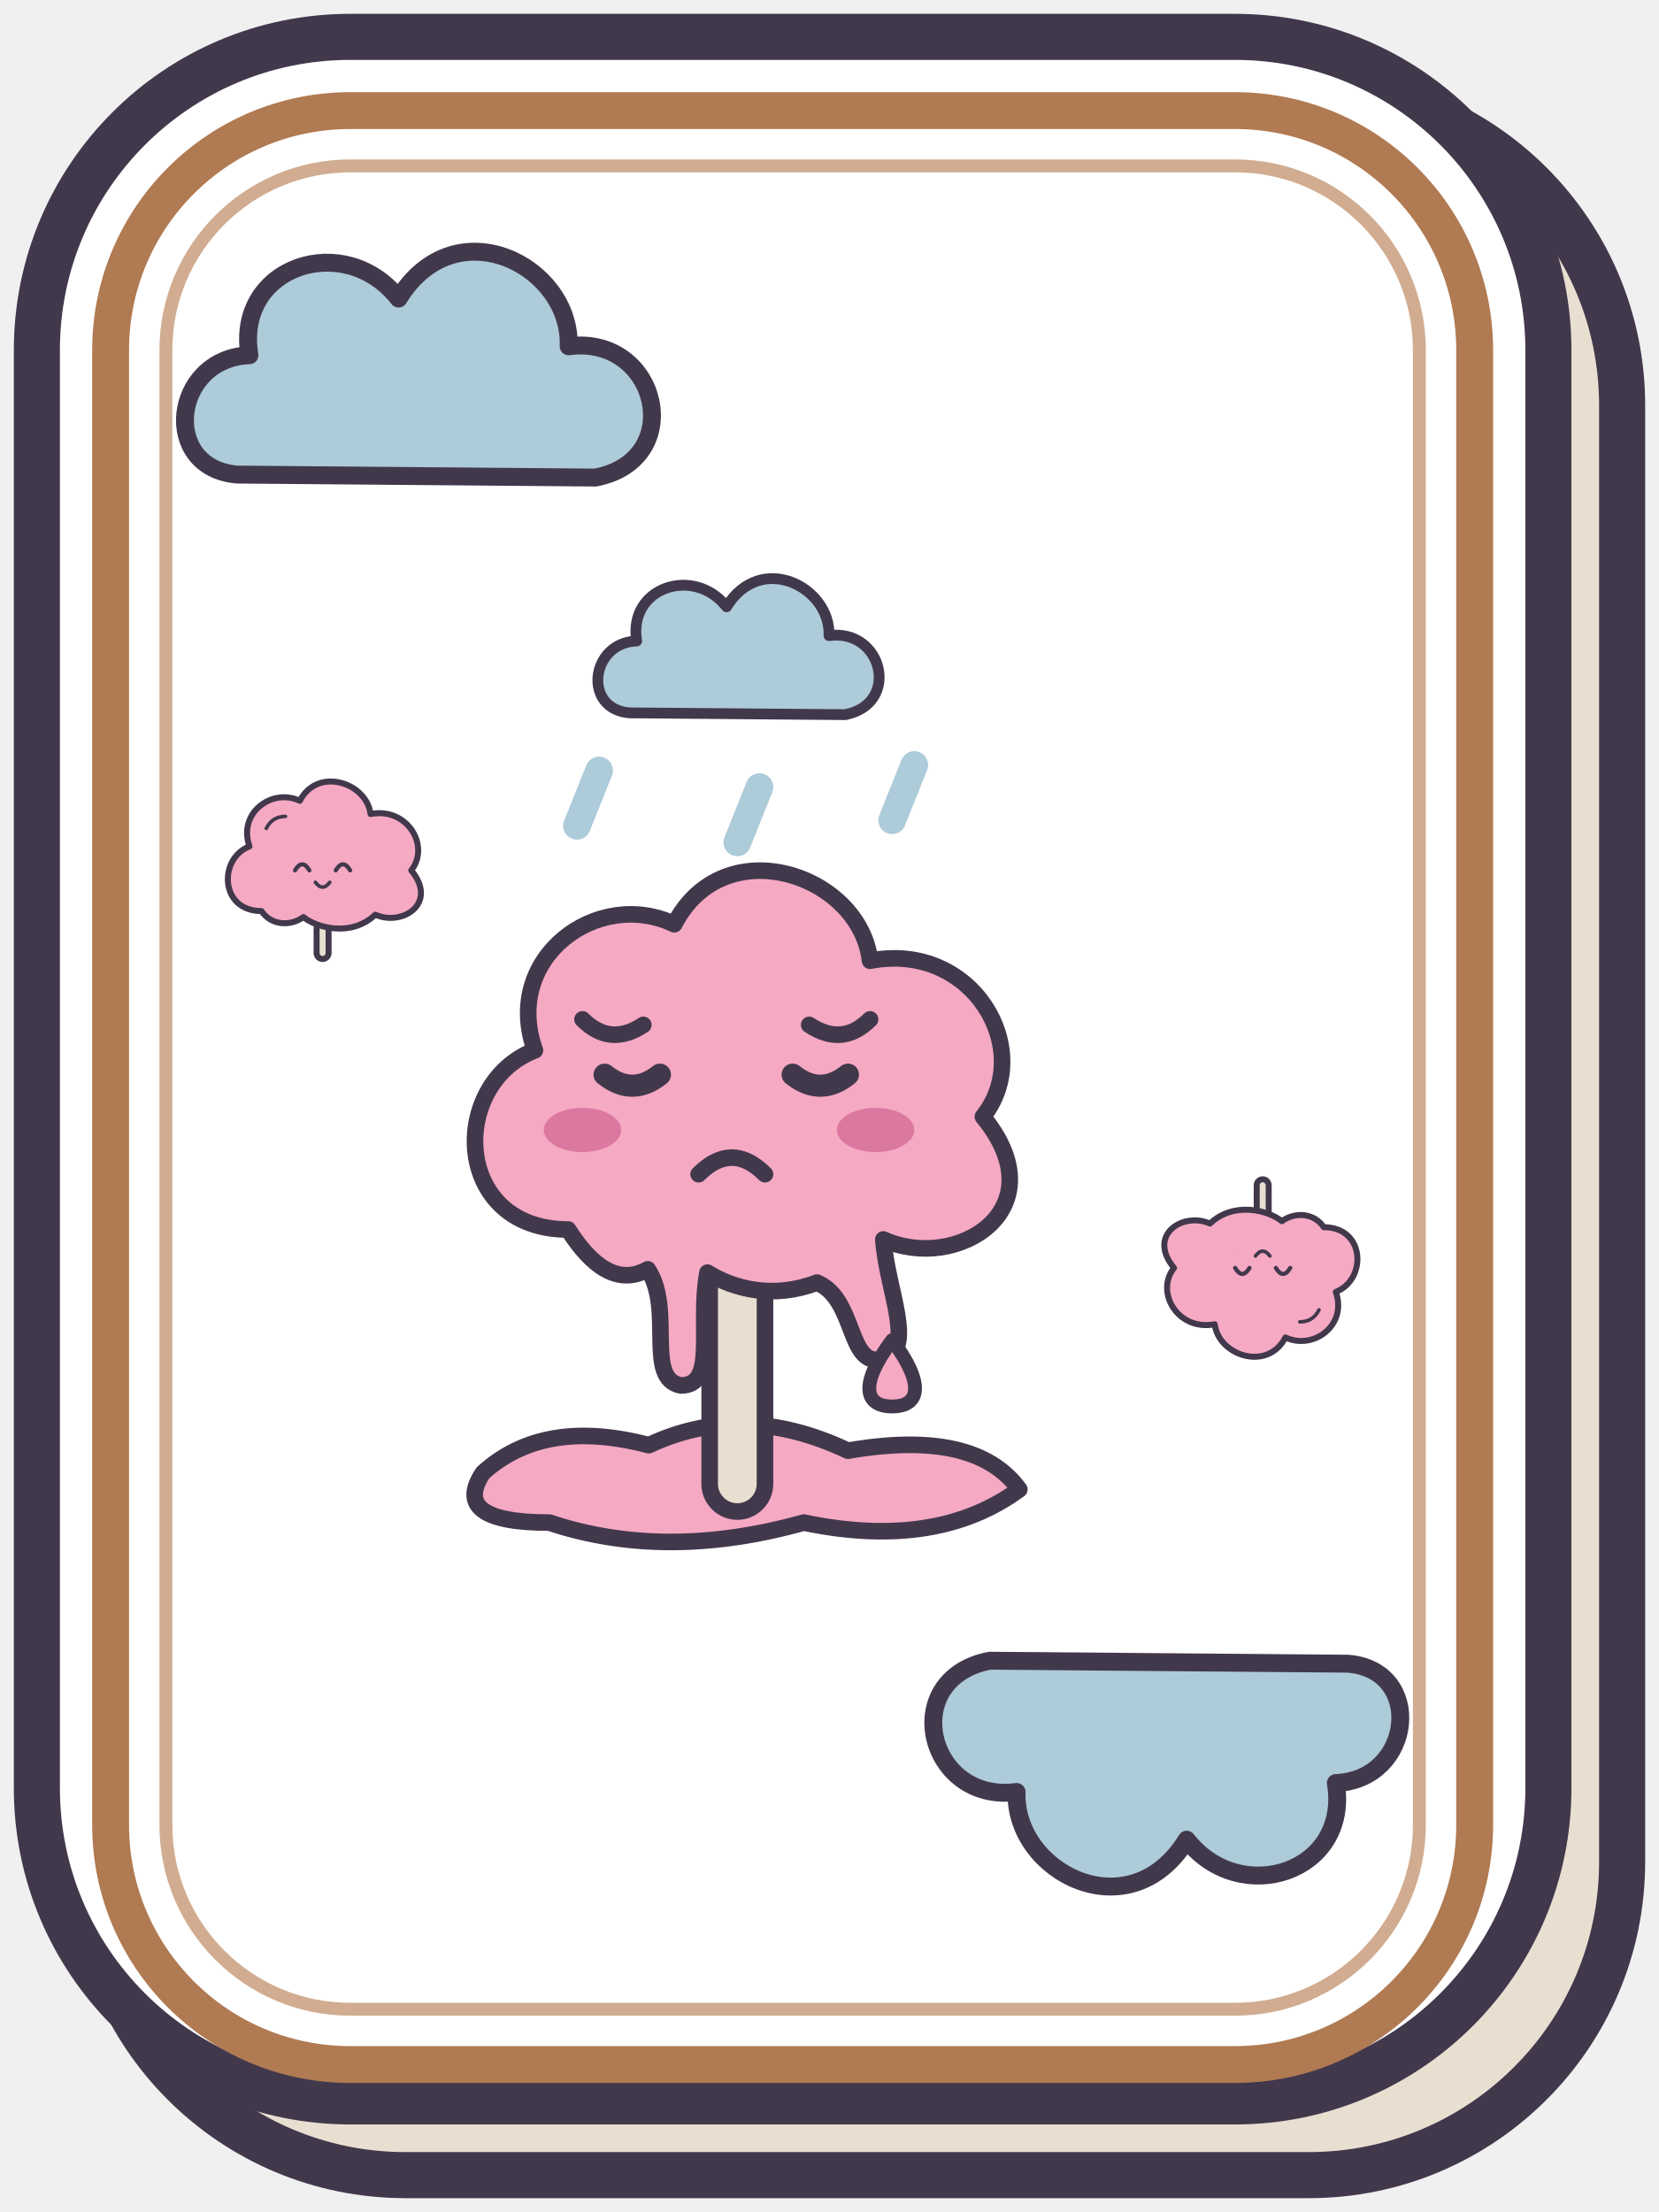
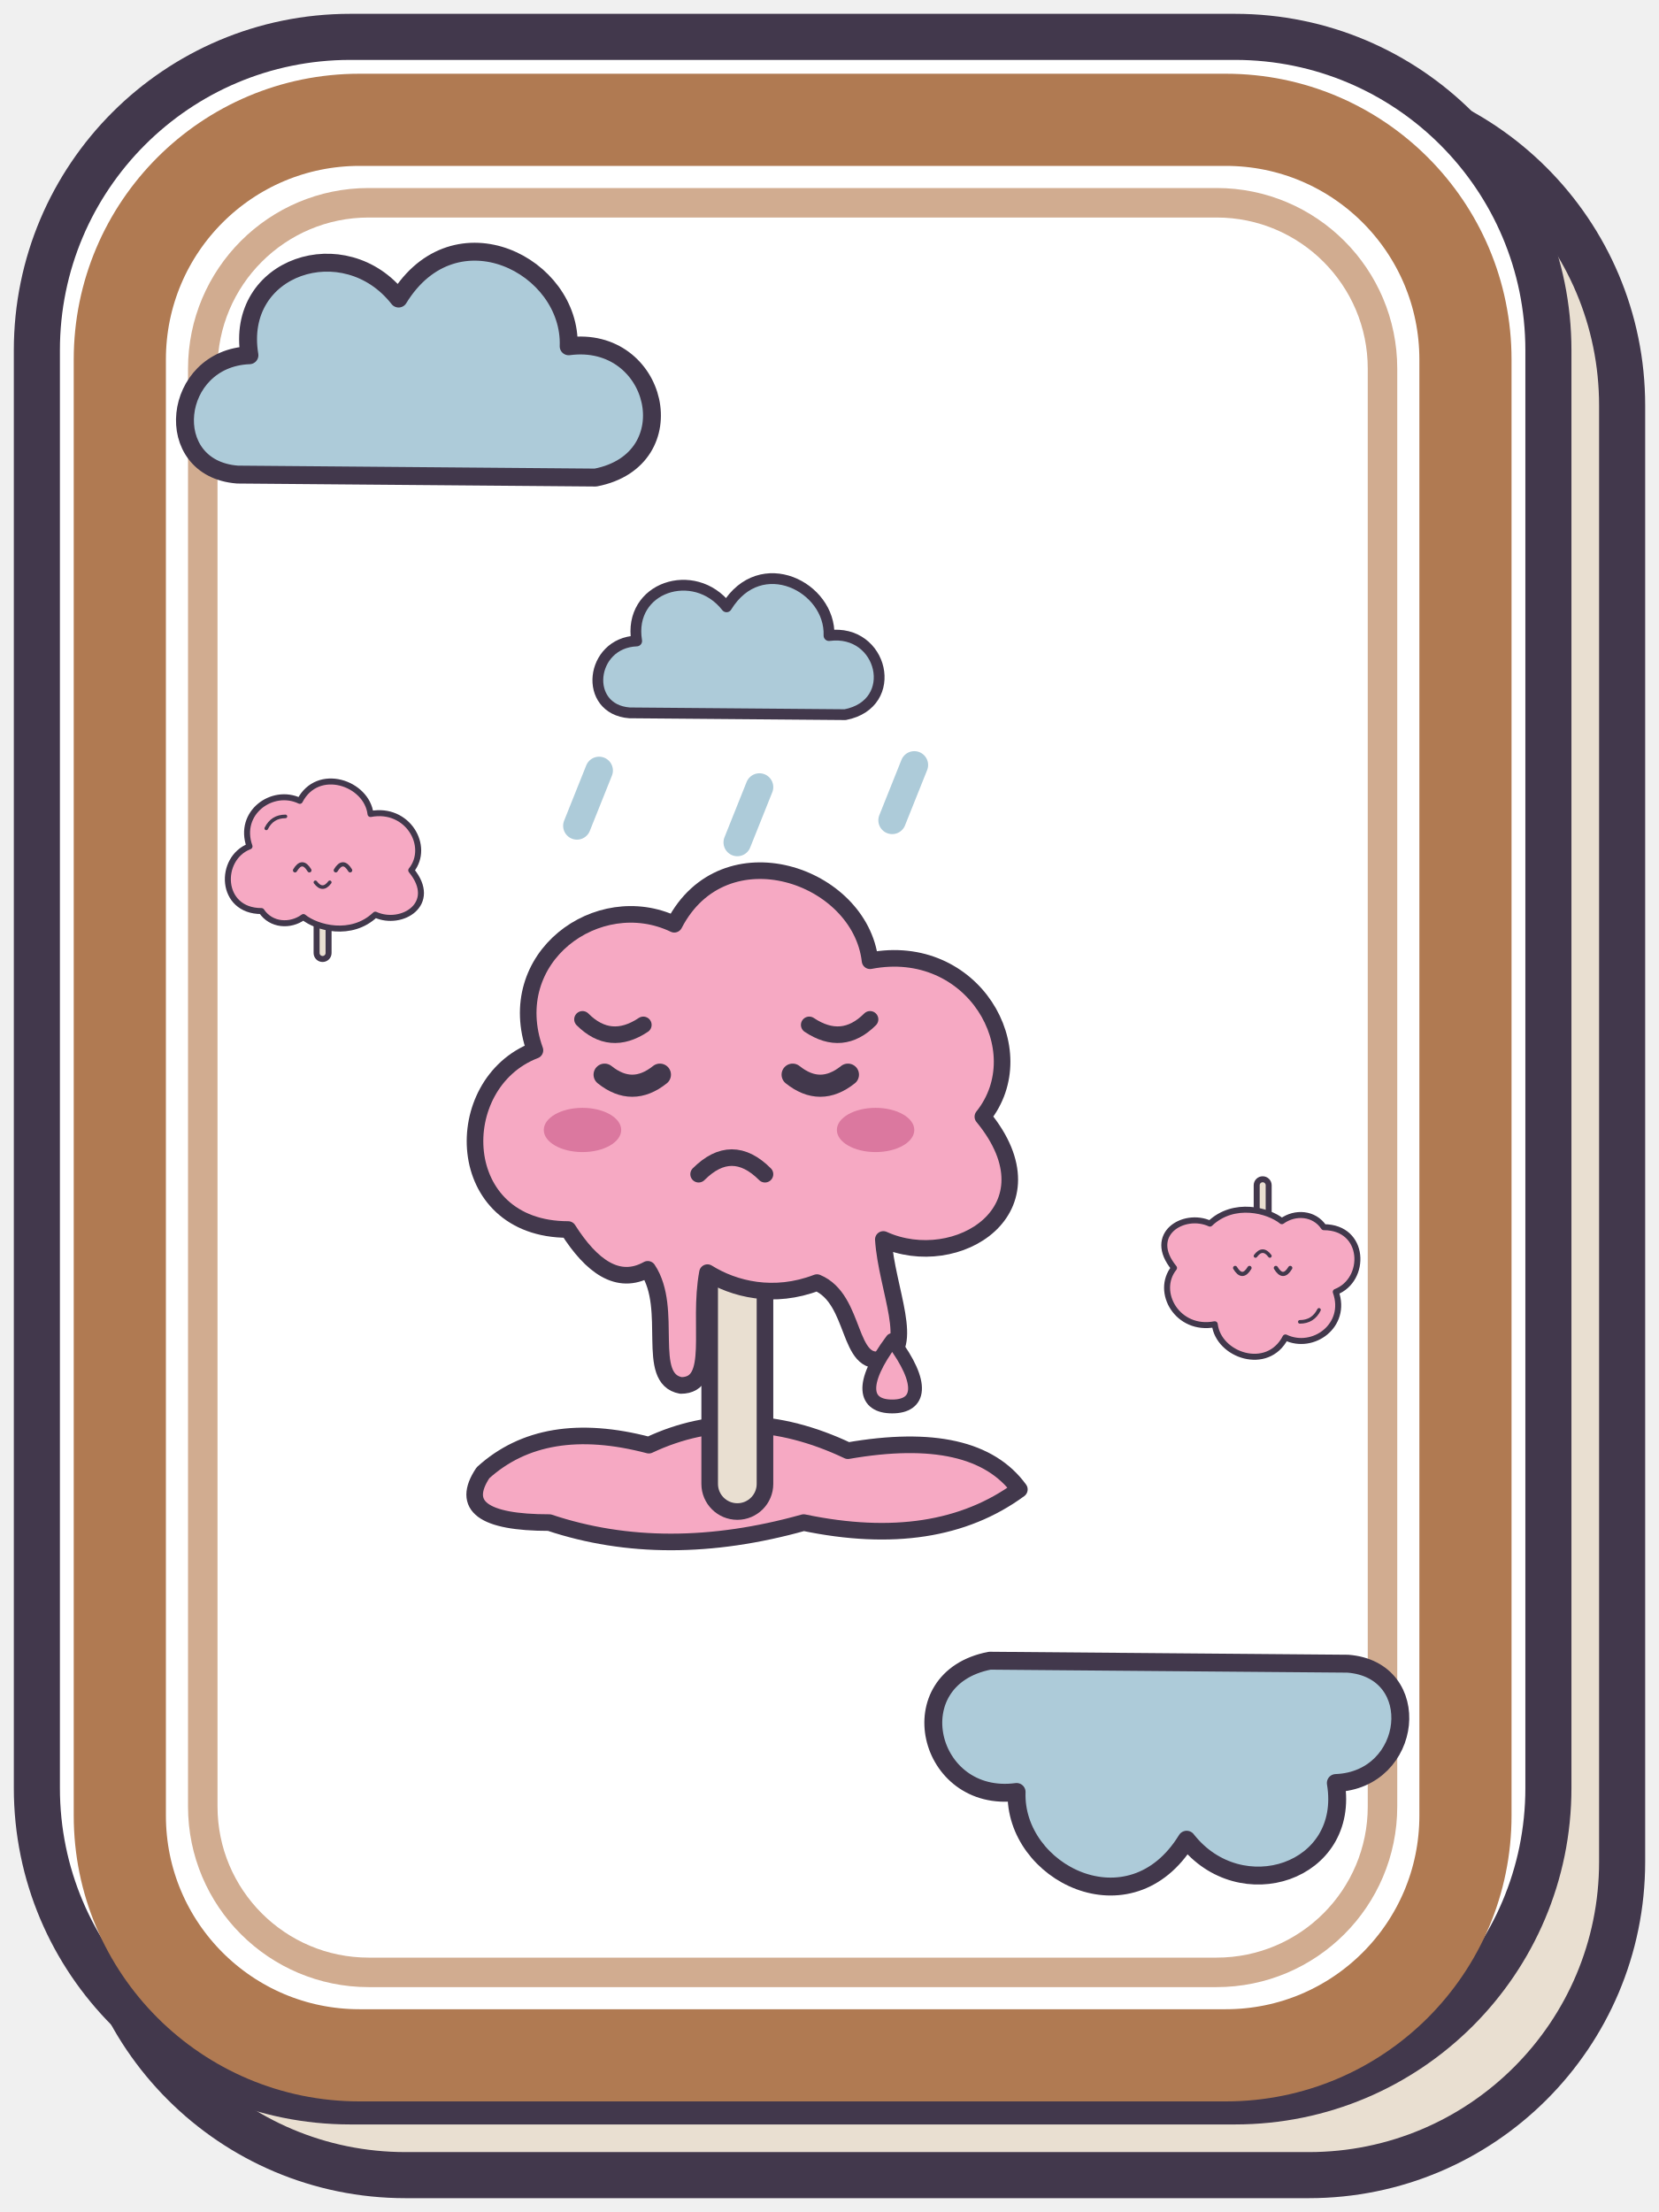
<svg xmlns="http://www.w3.org/2000/svg" viewBox="0 0 120 160">
  <defs>
    <clipPath id="mountain-snow-clip" clipPathUnits="userSpaceOnUse">
      <path d="M31 143 Q20 143 29 125 L79 52 Q98 22 119 51 L174 127 Q185 144 165 148 Q105 165 31 143Z" transform="translate(0.0 0.0)" />
    </clipPath>
    <clipPath id="candy-colour-clip">
      <path d="M49 145 C14 145 13 101 39 91 C29 63 58 42 81 53 C96 24 137 38 140 64 C171 58 190 91 174 111 C197 139 166 158 144 148 C124 167 95 159 84 150 C73 158 57 157 49 145Z" />
    </clipPath>
  </defs>
  <defs>
    <g id="sakura-ornament">
      <path d="M0 0 C-13 -7 -13 -20 -6 -23 L0 -18 L6 -23 C13 -20 13 -7 0 0Z" transform="rotate(0)" fill="#F6A9C3" stroke="#42384C" stroke-width="5" stroke-linecap="round" stroke-linejoin="round" />
      <path d="M0 0 C-13 -7 -13 -20 -6 -23 L0 -18 L6 -23 C13 -20 13 -7 0 0Z" transform="rotate(72)" fill="#F6A9C3" stroke="#42384C" stroke-width="5" stroke-linecap="round" stroke-linejoin="round" />
      <path d="M0 0 C-13 -7 -13 -20 -6 -23 L0 -18 L6 -23 C13 -20 13 -7 0 0Z" transform="rotate(144)" fill="#F6A9C3" stroke="#42384C" stroke-width="5" stroke-linecap="round" stroke-linejoin="round" />
      <path d="M0 0 C-13 -7 -13 -20 -6 -23 L0 -18 L6 -23 C13 -20 13 -7 0 0Z" transform="rotate(216)" fill="#F6A9C3" stroke="#42384C" stroke-width="5" stroke-linecap="round" stroke-linejoin="round" />
      <path d="M0 0 C-13 -7 -13 -20 -6 -23 L0 -18 L6 -23 C13 -20 13 -7 0 0Z" transform="rotate(288)" fill="#F6A9C3" stroke="#42384C" stroke-width="5" stroke-linecap="round" stroke-linejoin="round" />
      <circle r="4" fill="#FFF9EC" stroke="#42384C" stroke-width="3" />
    </g>
    <path id="mountain-outline" d="M31 143 Q20 143 29 125 L79 52 Q98 22 119 51 L174 127 Q185 144 165 148 Q105 165 31 143Z" />
    <g id="n1" fill="none" stroke-linecap="round" stroke-linejoin="round">
      <g transform="translate(1.3 1.8)" stroke="currentColor" stroke-width="7">
        <path d="M3 6 Q6 5 8 2 V20 M4 20 H12" transform="translate(0 0)" />
      </g>
      <g stroke="#FFFFFF" stroke-width="7">
        <path d="M3 6 Q6 5 8 2 V20 M4 20 H12" transform="translate(0 0)" />
      </g>
      <g stroke="#42384C" stroke-width="4.2">
        <path d="M3 6 Q6 5 8 2 V20 M4 20 H12" transform="translate(0 0)" />
      </g>
    </g>
    <g id="n2" fill="none" stroke-linecap="round" stroke-linejoin="round">
      <g transform="translate(1.3 1.8)" stroke="currentColor" stroke-width="7">
        <path d="M2 6 C3 0 13 1 13 7 C13 11 4 14 2 20 H14" transform="translate(0 0)" />
      </g>
      <g stroke="#FFFFFF" stroke-width="7">
        <path d="M2 6 C3 0 13 1 13 7 C13 11 4 14 2 20 H14" transform="translate(0 0)" />
      </g>
      <g stroke="#42384C" stroke-width="4.2">
        <path d="M2 6 C3 0 13 1 13 7 C13 11 4 14 2 20 H14" transform="translate(0 0)" />
      </g>
    </g>
    <g id="n3" fill="none" stroke-linecap="round" stroke-linejoin="round">
      <g transform="translate(1.3 1.8)" stroke="currentColor" stroke-width="7">
        <path d="M2 3 C15 -1 16 10 7 10 C17 10 15 23 2 19" transform="translate(0 0)" />
      </g>
      <g stroke="#FFFFFF" stroke-width="7">
        <path d="M2 3 C15 -1 16 10 7 10 C17 10 15 23 2 19" transform="translate(0 0)" />
      </g>
      <g stroke="#42384C" stroke-width="4.2">
        <path d="M2 3 C15 -1 16 10 7 10 C17 10 15 23 2 19" transform="translate(0 0)" />
      </g>
    </g>
    <g id="n4" fill="none" stroke-linecap="round" stroke-linejoin="round">
      <g transform="translate(1.3 1.8)" stroke="currentColor" stroke-width="7">
        <path d="M10 20 V2 L1 14 H15" transform="translate(0 0)" />
      </g>
      <g stroke="#FFFFFF" stroke-width="7">
        <path d="M10 20 V2 L1 14 H15" transform="translate(0 0)" />
      </g>
      <g stroke="#42384C" stroke-width="4.2">
        <path d="M10 20 V2 L1 14 H15" transform="translate(0 0)" />
      </g>
    </g>
    <g id="n5" fill="none" stroke-linecap="round" stroke-linejoin="round">
      <g transform="translate(1.3 1.8)" stroke="currentColor" stroke-width="7">
        <path d="M13 2 H3 L2 10 C15 6 18 23 2 19" transform="translate(0 0)" />
      </g>
      <g stroke="#FFFFFF" stroke-width="7">
        <path d="M13 2 H3 L2 10 C15 6 18 23 2 19" transform="translate(0 0)" />
      </g>
      <g stroke="#42384C" stroke-width="4.2">
        <path d="M13 2 H3 L2 10 C15 6 18 23 2 19" transform="translate(0 0)" />
      </g>
    </g>
    <g id="n6" fill="none" stroke-linecap="round" stroke-linejoin="round">
      <g transform="translate(1.3 1.8)" stroke="currentColor" stroke-width="7">
        <path d="M12 2 C2 3 -1 19 7 20 C16 21 16 8 7 10 L3 12" transform="translate(0 0)" />
      </g>
      <g stroke="#FFFFFF" stroke-width="7">
        <path d="M12 2 C2 3 -1 19 7 20 C16 21 16 8 7 10 L3 12" transform="translate(0 0)" />
      </g>
      <g stroke="#42384C" stroke-width="4.2">
        <path d="M12 2 C2 3 -1 19 7 20 C16 21 16 8 7 10 L3 12" transform="translate(0 0)" />
      </g>
    </g>
    <g id="n7" fill="none" stroke-linecap="round" stroke-linejoin="round">
      <g transform="translate(1.3 1.8)" stroke="currentColor" stroke-width="7">
        <path d="M1 2 H14 Q9 10 6 20" transform="translate(0 0)" />
      </g>
      <g stroke="#FFFFFF" stroke-width="7">
        <path d="M1 2 H14 Q9 10 6 20" transform="translate(0 0)" />
      </g>
      <g stroke="#42384C" stroke-width="4.2">
        <path d="M1 2 H14 Q9 10 6 20" transform="translate(0 0)" />
      </g>
    </g>
    <g id="n8" fill="none" stroke-linecap="round" stroke-linejoin="round">
      <g transform="translate(1.3 1.8)" stroke="currentColor" stroke-width="7">
        <path d="M7 10 C-2 9 0 1 7 2 C15 1 17 9 7 10 C-3 11 -1 21 7 20 C17 21 18 11 7 10Z" transform="translate(0 0)" />
      </g>
      <g stroke="#FFFFFF" stroke-width="7">
        <path d="M7 10 C-2 9 0 1 7 2 C15 1 17 9 7 10 C-3 11 -1 21 7 20 C17 21 18 11 7 10Z" transform="translate(0 0)" />
      </g>
      <g stroke="#42384C" stroke-width="4.2">
        <path d="M7 10 C-2 9 0 1 7 2 C15 1 17 9 7 10 C-3 11 -1 21 7 20 C17 21 18 11 7 10Z" transform="translate(0 0)" />
      </g>
    </g>
    <g id="n9" fill="none" stroke-linecap="round" stroke-linejoin="round">
      <g transform="translate(1.3 1.8)" stroke="currentColor" stroke-width="7">
        <path d="M12 10 C1 15 -2 1 7 2 C17 1 15 18 3 20" transform="translate(0 0)" />
      </g>
      <g stroke="#FFFFFF" stroke-width="7">
        <path d="M12 10 C1 15 -2 1 7 2 C17 1 15 18 3 20" transform="translate(0 0)" />
      </g>
      <g stroke="#42384C" stroke-width="4.2">
        <path d="M12 10 C1 15 -2 1 7 2 C17 1 15 18 3 20" transform="translate(0 0)" />
      </g>
    </g>
    <g id="n10" fill="none" stroke-linecap="round" stroke-linejoin="round">
      <g transform="translate(1.3 1.8)" stroke="currentColor" stroke-width="7">
        <path d="M3 6 Q6 5 8 2 V20 M4 20 H12" transform="translate(0 0)" />
        <path d="M7 2 C0 2 0 20 7 20 C14 20 14 2 7 2Z" transform="translate(18 0)" />
      </g>
      <g stroke="#FFFFFF" stroke-width="7">
        <path d="M3 6 Q6 5 8 2 V20 M4 20 H12" transform="translate(0 0)" />
        <path d="M7 2 C0 2 0 20 7 20 C14 20 14 2 7 2Z" transform="translate(18 0)" />
      </g>
      <g stroke="#42384C" stroke-width="4.2">
        <path d="M3 6 Q6 5 8 2 V20 M4 20 H12" transform="translate(0 0)" />
        <path d="M7 2 C0 2 0 20 7 20 C14 20 14 2 7 2Z" transform="translate(18 0)" />
      </g>
    </g>
    <g id="n11" fill="none" stroke-linecap="round" stroke-linejoin="round">
      <g transform="translate(1.3 1.8)" stroke="currentColor" stroke-width="7">
        <path d="M3 6 Q6 5 8 2 V20 M4 20 H12" transform="translate(0 0)" />
        <path d="M3 6 Q6 5 8 2 V20 M4 20 H12" transform="translate(18 0)" />
      </g>
      <g stroke="#FFFFFF" stroke-width="7">
        <path d="M3 6 Q6 5 8 2 V20 M4 20 H12" transform="translate(0 0)" />
        <path d="M3 6 Q6 5 8 2 V20 M4 20 H12" transform="translate(18 0)" />
      </g>
      <g stroke="#42384C" stroke-width="4.2">
        <path d="M3 6 Q6 5 8 2 V20 M4 20 H12" transform="translate(0 0)" />
        <path d="M3 6 Q6 5 8 2 V20 M4 20 H12" transform="translate(18 0)" />
      </g>
    </g>
    <g id="n12" fill="none" stroke-linecap="round" stroke-linejoin="round">
      <g transform="translate(1.3 1.8)" stroke="currentColor" stroke-width="7">
        <path d="M3 6 Q6 5 8 2 V20 M4 20 H12" transform="translate(0 0)" />
        <path d="M2 6 C3 0 13 1 13 7 C13 11 4 14 2 20 H14" transform="translate(18 0)" />
      </g>
      <g stroke="#FFFFFF" stroke-width="7">
        <path d="M3 6 Q6 5 8 2 V20 M4 20 H12" transform="translate(0 0)" />
        <path d="M2 6 C3 0 13 1 13 7 C13 11 4 14 2 20 H14" transform="translate(18 0)" />
      </g>
      <g stroke="#42384C" stroke-width="4.2">
        <path d="M3 6 Q6 5 8 2 V20 M4 20 H12" transform="translate(0 0)" />
        <path d="M2 6 C3 0 13 1 13 7 C13 11 4 14 2 20 H14" transform="translate(18 0)" />
      </g>
    </g>
    <g id="n13" fill="none" stroke-linecap="round" stroke-linejoin="round">
      <g transform="translate(1.3 1.8)" stroke="currentColor" stroke-width="7">
        <path d="M3 6 Q6 5 8 2 V20 M4 20 H12" transform="translate(0 0)" />
        <path d="M2 3 C15 -1 16 10 7 10 C17 10 15 23 2 19" transform="translate(18 0)" />
      </g>
      <g stroke="#FFFFFF" stroke-width="7">
        <path d="M3 6 Q6 5 8 2 V20 M4 20 H12" transform="translate(0 0)" />
        <path d="M2 3 C15 -1 16 10 7 10 C17 10 15 23 2 19" transform="translate(18 0)" />
      </g>
      <g stroke="#42384C" stroke-width="4.2">
        <path d="M3 6 Q6 5 8 2 V20 M4 20 H12" transform="translate(0 0)" />
        <path d="M2 3 C15 -1 16 10 7 10 C17 10 15 23 2 19" transform="translate(18 0)" />
      </g>
    </g>
    <g id="sakura-sparkle-face">
      <ellipse cx="83" cy="110" rx="6" ry="8" fill="#42384C" />
      <circle cx="81" cy="107" r="2.5" fill="#FFFFFF" />
      <circle cx="85" cy="113" r="1.5" fill="#FFFFFF" />
      <path d="M86 104 Q93 99 92 94" stroke="#42384C" stroke-width="2.5" stroke-linecap="round" />
      <ellipse cx="117" cy="110" rx="6" ry="8" fill="#42384C" />
      <circle cx="115" cy="107" r="2.5" fill="#FFFFFF" />
      <circle cx="119" cy="113" r="1.5" fill="#FFFFFF" />
      <path d="M120 104 Q127 99 126 94" stroke="#42384C" stroke-width="2.5" stroke-linecap="round" />
      <ellipse cx="70" cy="122" rx="8" ry="4" fill="#F6A9C3" />
      <ellipse cx="130" cy="122" rx="8" ry="4" fill="#F6A9C3" />
      <path d="M94 121 Q100 129 106 121" fill="none" stroke="#42384C" stroke-width="3" stroke-linecap="round" stroke-linejoin="round" />
    </g>
    <g id="sparkles">
      <path d="M36 60 V80 M26 70 H46 M162 117 V133 M154 125 H170 M149 45 V57 M143 51 H155" fill="#E9D58F" stroke="#42384C" stroke-width="3" stroke-linecap="round" stroke-linejoin="round" />
    </g>
    <g id="rain">
      <path d="M53 60 l-5 12" fill="#ADCBD9" stroke="#42384C" stroke-width="4" stroke-linecap="round" stroke-linejoin="round" />
      <path d="M91 71 l-5 12" fill="#ADCBD9" stroke="#42384C" stroke-width="4" stroke-linecap="round" stroke-linejoin="round" />
      <path d="M139 61 l-5 12" fill="#ADCBD9" stroke="#42384C" stroke-width="4" stroke-linecap="round" stroke-linejoin="round" />
      <path d="M163 81 l-5 12" fill="#ADCBD9" stroke="#42384C" stroke-width="4" stroke-linecap="round" stroke-linejoin="round" />
    </g>
    <g id="bean-body">
      <path d="M76 125 l-9 5 M88 152 v10 h-6 M112 152 v10 h6" fill="none" stroke="#42384C" stroke-width="4" stroke-linecap="round" stroke-linejoin="round" />
      <path d="M84 99 C65 106 70 152 94 155 C122 160 133 142 123 123 C119 115 127 99 111 96 Q94 89 84 99Z" fill="#FFF9EC" stroke="#42384C" stroke-width="4" stroke-linecap="round" stroke-linejoin="round" />
      <g transform="translate(0 12)">
        <ellipse cx="83" cy="110" rx="6" ry="8" fill="#42384C" />
        <circle cx="81" cy="107" r="2.5" fill="#FFFFFF" />
        <circle cx="85" cy="113" r="1.5" fill="#FFFFFF" />
        <path d="M86 104 Q93 99 92 94" stroke="#42384C" stroke-width="2.5" stroke-linecap="round" />
        <ellipse cx="117" cy="110" rx="6" ry="8" fill="#42384C" />
        <circle cx="115" cy="107" r="2.5" fill="#FFFFFF" />
        <circle cx="119" cy="113" r="1.5" fill="#FFFFFF" />
        <path d="M120 104 Q127 99 126 94" stroke="#42384C" stroke-width="2.5" stroke-linecap="round" />
        <ellipse cx="70" cy="122" rx="8" ry="4" fill="#F6A9C3" />
        <ellipse cx="130" cy="122" rx="8" ry="4" fill="#F6A9C3" />
        <path d="M94 121 Q100 129 106 121" fill="none" stroke="#42384C" stroke-width="3" stroke-linecap="round" stroke-linejoin="round" />
      </g>
    </g>
  </defs>
  <g transform="scale(1.333333)">
    <g id="special-0-11">
      <g transform="translate(0.0 0.0) translate(0.0 0.0) scale(1.0 1.0) translate(-0.0 -0.0)">
        <rect x="5" y="5" width="83" height="113" rx="17" fill="#E9DFD1" stroke="#42384C" stroke-width="2.5" />
        <rect x="2" y="2" width="82" height="112" rx="17" fill="#FFFFFF" stroke="#42384C" stroke-width="2.5" />
      </g>
-       <rect x="6" y="6" width="74" height="106" rx="13" fill="none" stroke="#B07A52" stroke-width="2" />
-       <rect x="9" y="9" width="68" height="100" rx="10" fill="none" stroke="#D1AC90" stroke-width=".7" />
+       <rect x="6.5" y="6.5" width="73" height="105" rx="13" fill="none" stroke="#B07A52" stroke-width="5" />
+       <rect x="11" y="11" width="64" height="96" rx="9" fill="none" stroke="#D1AC90" stroke-width="1.6" />
      <g transform="translate(10.0 26.0) translate(0.0 2.0) scale(0.3 0.3) translate(-0.0 -0.0)">
        <g stroke="#42384C" stroke-linecap="round" stroke-linejoin="round">
          <g transform="translate(61.0 -7.0) translate(6.5 0.0) scale(0.325 0.325) translate(-0.0 -0.0)">
            <path d="M40 131 C14 129 18 92 44 91 C39 61 76 49 94 72 C113 41 152 61 151 88 C181 84 191 126 160 132Z" fill="#ADCBD9" stroke="#42384C" stroke-width="6" stroke-linecap="round" stroke-linejoin="round" />
          </g>
          <path d="M75 46 l-4 10 M104 49 l-4 10 M132 45 l-4 10" fill="none" stroke="#ADCBD9" stroke-width="5" />
          <path d="M54 173 Q65 163 84 168 Q101 160 120 169 Q143 165 151 176 Q136 187 112 182 Q87 189 66 182 Q48 182 54 173Z" fill="#F6A9C3" stroke-width="3" />
          <rect x="95" y="110" width="10" height="70" rx="5" fill="#E9DFD1" stroke-width="3" />
          <path transform="translate(40 42) scale(.6)" d="M49 145 C14 145 13 101 39 91 C29 63 58 42 81 53 C96 24 137 38 140 64 C171 58 190 91 174 111 C197 139 166 158 144 148 C145 163 154 181 144 184 C133 187 136 166 124 161 C111 166 99 163 91 158 C88 174 94 192 83 192 C72 190 81 169 73 157 C64 162 56 156 49 145Z" fill="#F6A9C3" stroke-width="5" />
          <path d="M72 91 Q77 96 83 92 M113 92 Q119 96 124 91" fill="none" stroke-width="3" />
          <path d="M76 101 Q81 105 86 101 M110 101 Q115 105 120 101" fill="none" stroke-width="4" />
          <ellipse cx="72" cy="111" rx="7" ry="4" fill="#DB789F" stroke="none" />
          <ellipse cx="125" cy="111" rx="7" ry="4" fill="#DB789F" stroke="none" />
          <path d="M93 119 Q99 113 105 119" fill="none" stroke-width="3" />
          <path d="M128 149 C122 157 123 161 128 161 C133 161 134 157 128 149Z" fill="#F6A9C3" stroke-width="2.5" />
        </g>
      </g>
      <g transform="translate(9.0 8.0) translate(0.0 4.312139) scale(0.1618497 0.1618497) translate(-16.0 -48.0)">
        <g transform="translate(0.0 0.0) translate(0.0 0.0) scale(1.0 1.0) translate(-0.0 -0.0)">
          <path d="M40 131 C14 129 18 92 44 91 C39 61 76 49 94 72 C113 41 152 61 151 88 C181 84 191 126 160 132Z" fill="#ADCBD9" stroke="#42384C" stroke-width="6" stroke-linecap="round" stroke-linejoin="round" />
        </g>
      </g>
      <g transform="translate(11.0 40.0) translate(0.0 0.0) scale(0.065 0.065) translate(-0.0 -0.0)">
        <rect x="95" y="153" width="10" height="32" rx="5" fill="#E9DFD1" stroke="#42384C" stroke-width="5" />
        <path d="M49 145 C14 145 13 101 39 91 C29 63 58 42 81 53 C96 24 137 38 140 64 C171 58 190 91 174 111 C197 139 166 158 144 148 C124 167 95 159 84 150 C73 158 57 157 49 145Z" fill="#F6A9C3" stroke="#42384C" stroke-width="5" stroke-linecap="round" stroke-linejoin="round" />
        <path d="M53 76 Q58 66 69 66" fill="none" stroke="#42384C" stroke-width="3" stroke-linecap="round" stroke-linejoin="round" />
        <path d="M77 111 Q83 101 89 111" fill="none" stroke="#42384C" stroke-width="3.5" stroke-linecap="round" />
        <path d="M111 111 Q117 101 123 111" fill="none" stroke="#42384C" stroke-width="3.5" stroke-linecap="round" />
        <ellipse cx="70" cy="122" rx="8" ry="4" fill="#F6A9C3" />
        <ellipse cx="130" cy="122" rx="8" ry="4" fill="#F6A9C3" />
        <path d="M94 121 Q100 129 106 121" fill="none" stroke="#42384C" stroke-width="3" stroke-linecap="round" stroke-linejoin="round" />
      </g>
      <g transform="rotate(180 43 58)">
        <g transform="translate(9.0 8.0) translate(0.0 4.312139) scale(0.1618497 0.1618497) translate(-16.0 -48.0)">
          <g transform="translate(0.0 0.0) translate(0.0 0.0) scale(1.0 1.0) translate(-0.0 -0.0)">
            <path d="M40 131 C14 129 18 92 44 91 C39 61 76 49 94 72 C113 41 152 61 151 88 C181 84 191 126 160 132Z" fill="#ADCBD9" stroke="#42384C" stroke-width="6" stroke-linecap="round" stroke-linejoin="round" />
          </g>
        </g>
        <g transform="translate(11.0 40.0) translate(0.0 0.0) scale(0.065 0.065) translate(-0.0 -0.0)">
          <rect x="95" y="153" width="10" height="32" rx="5" fill="#E9DFD1" stroke="#42384C" stroke-width="5" />
          <path d="M49 145 C14 145 13 101 39 91 C29 63 58 42 81 53 C96 24 137 38 140 64 C171 58 190 91 174 111 C197 139 166 158 144 148 C124 167 95 159 84 150 C73 158 57 157 49 145Z" fill="#F6A9C3" stroke="#42384C" stroke-width="5" stroke-linecap="round" stroke-linejoin="round" />
          <path d="M53 76 Q58 66 69 66" fill="none" stroke="#42384C" stroke-width="3" stroke-linecap="round" stroke-linejoin="round" />
          <path d="M77 111 Q83 101 89 111" fill="none" stroke="#42384C" stroke-width="3.5" stroke-linecap="round" />
          <path d="M111 111 Q117 101 123 111" fill="none" stroke="#42384C" stroke-width="3.5" stroke-linecap="round" />
          <ellipse cx="70" cy="122" rx="8" ry="4" fill="#F6A9C3" />
          <ellipse cx="130" cy="122" rx="8" ry="4" fill="#F6A9C3" />
          <path d="M94 121 Q100 129 106 121" fill="none" stroke="#42384C" stroke-width="3" stroke-linecap="round" stroke-linejoin="round" />
        </g>
      </g>
    </g>
  </g>
</svg>
